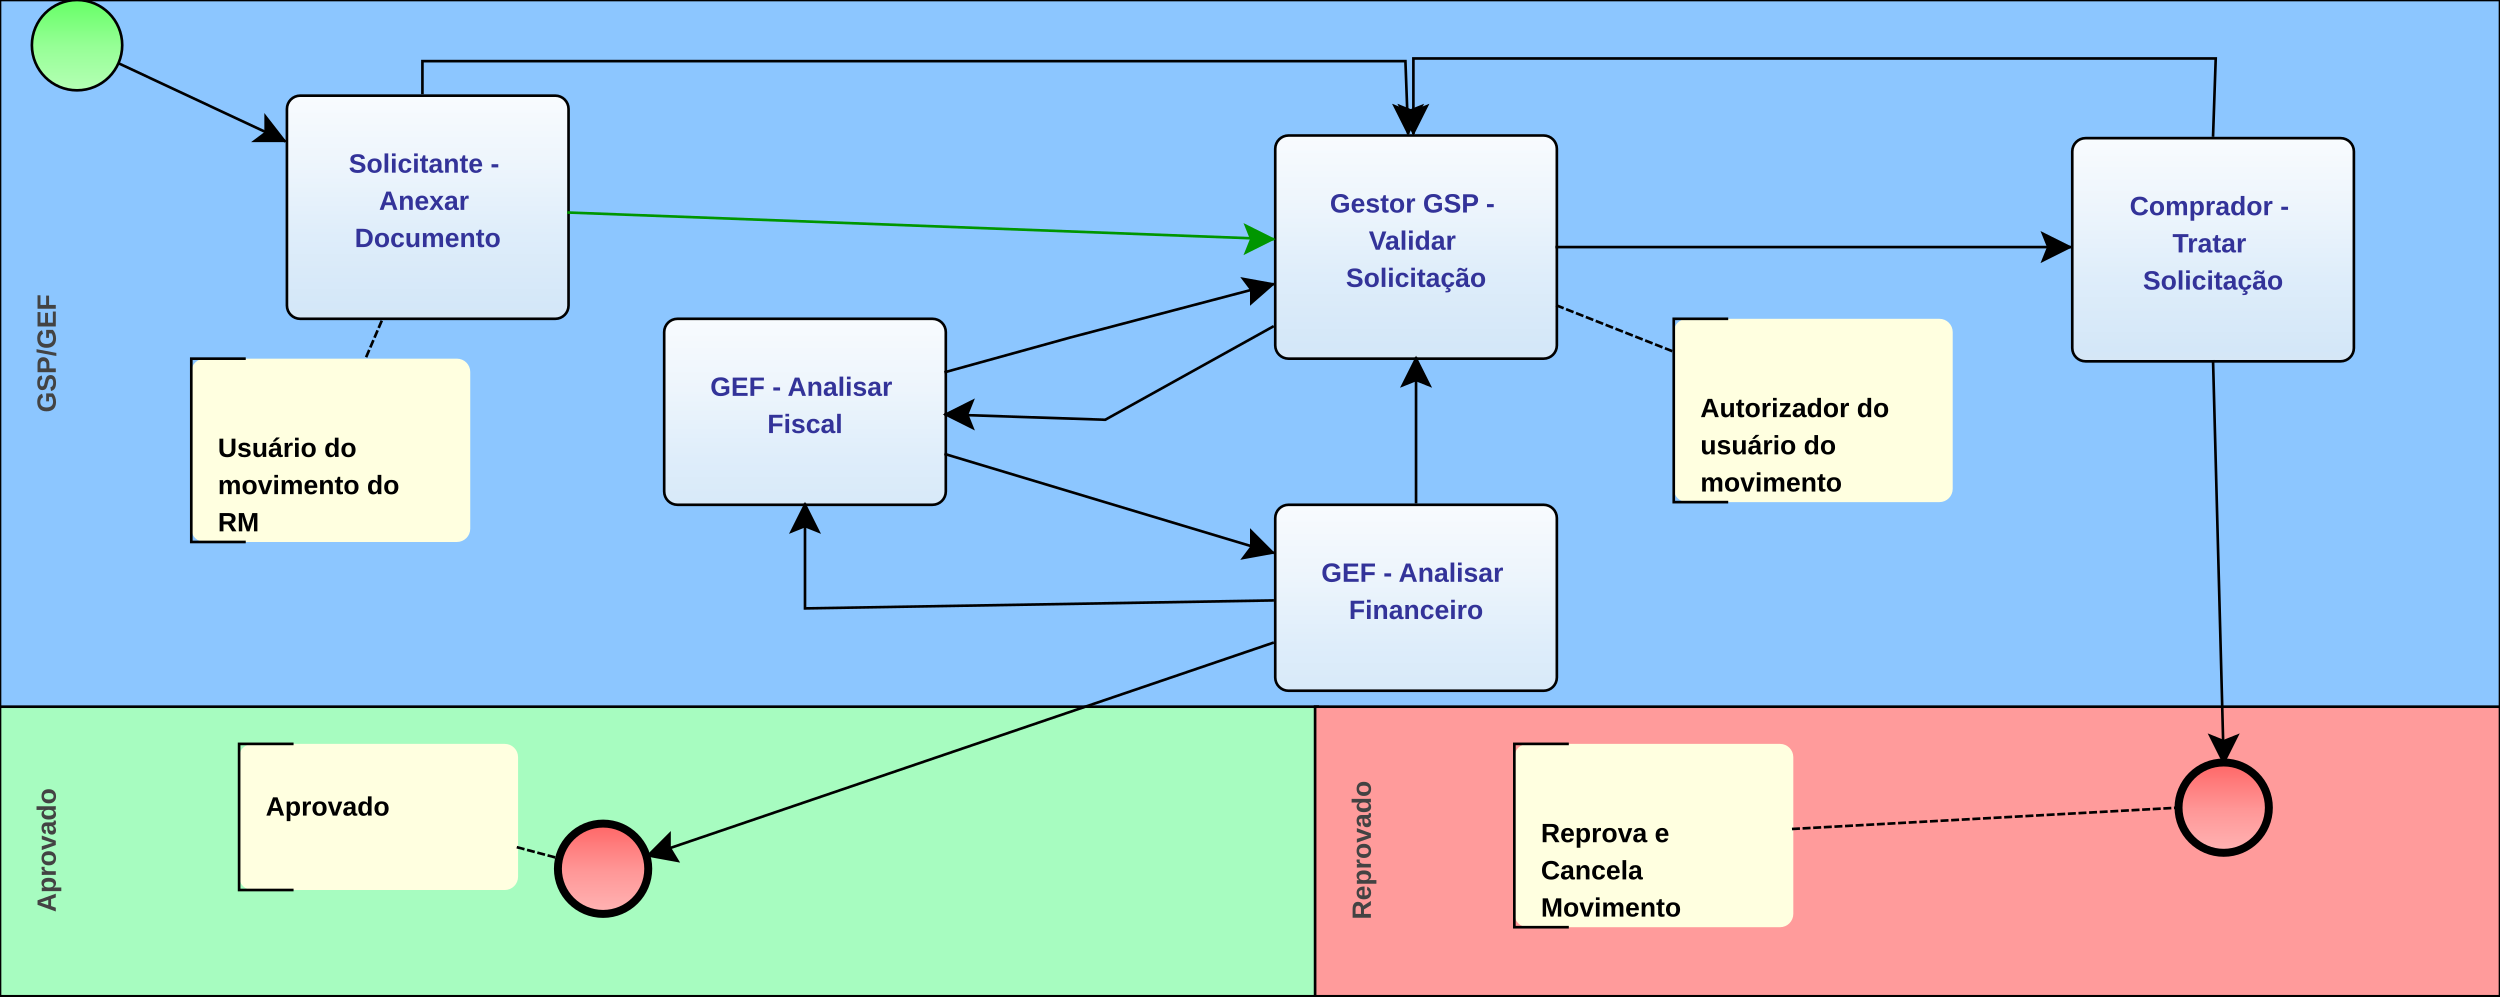
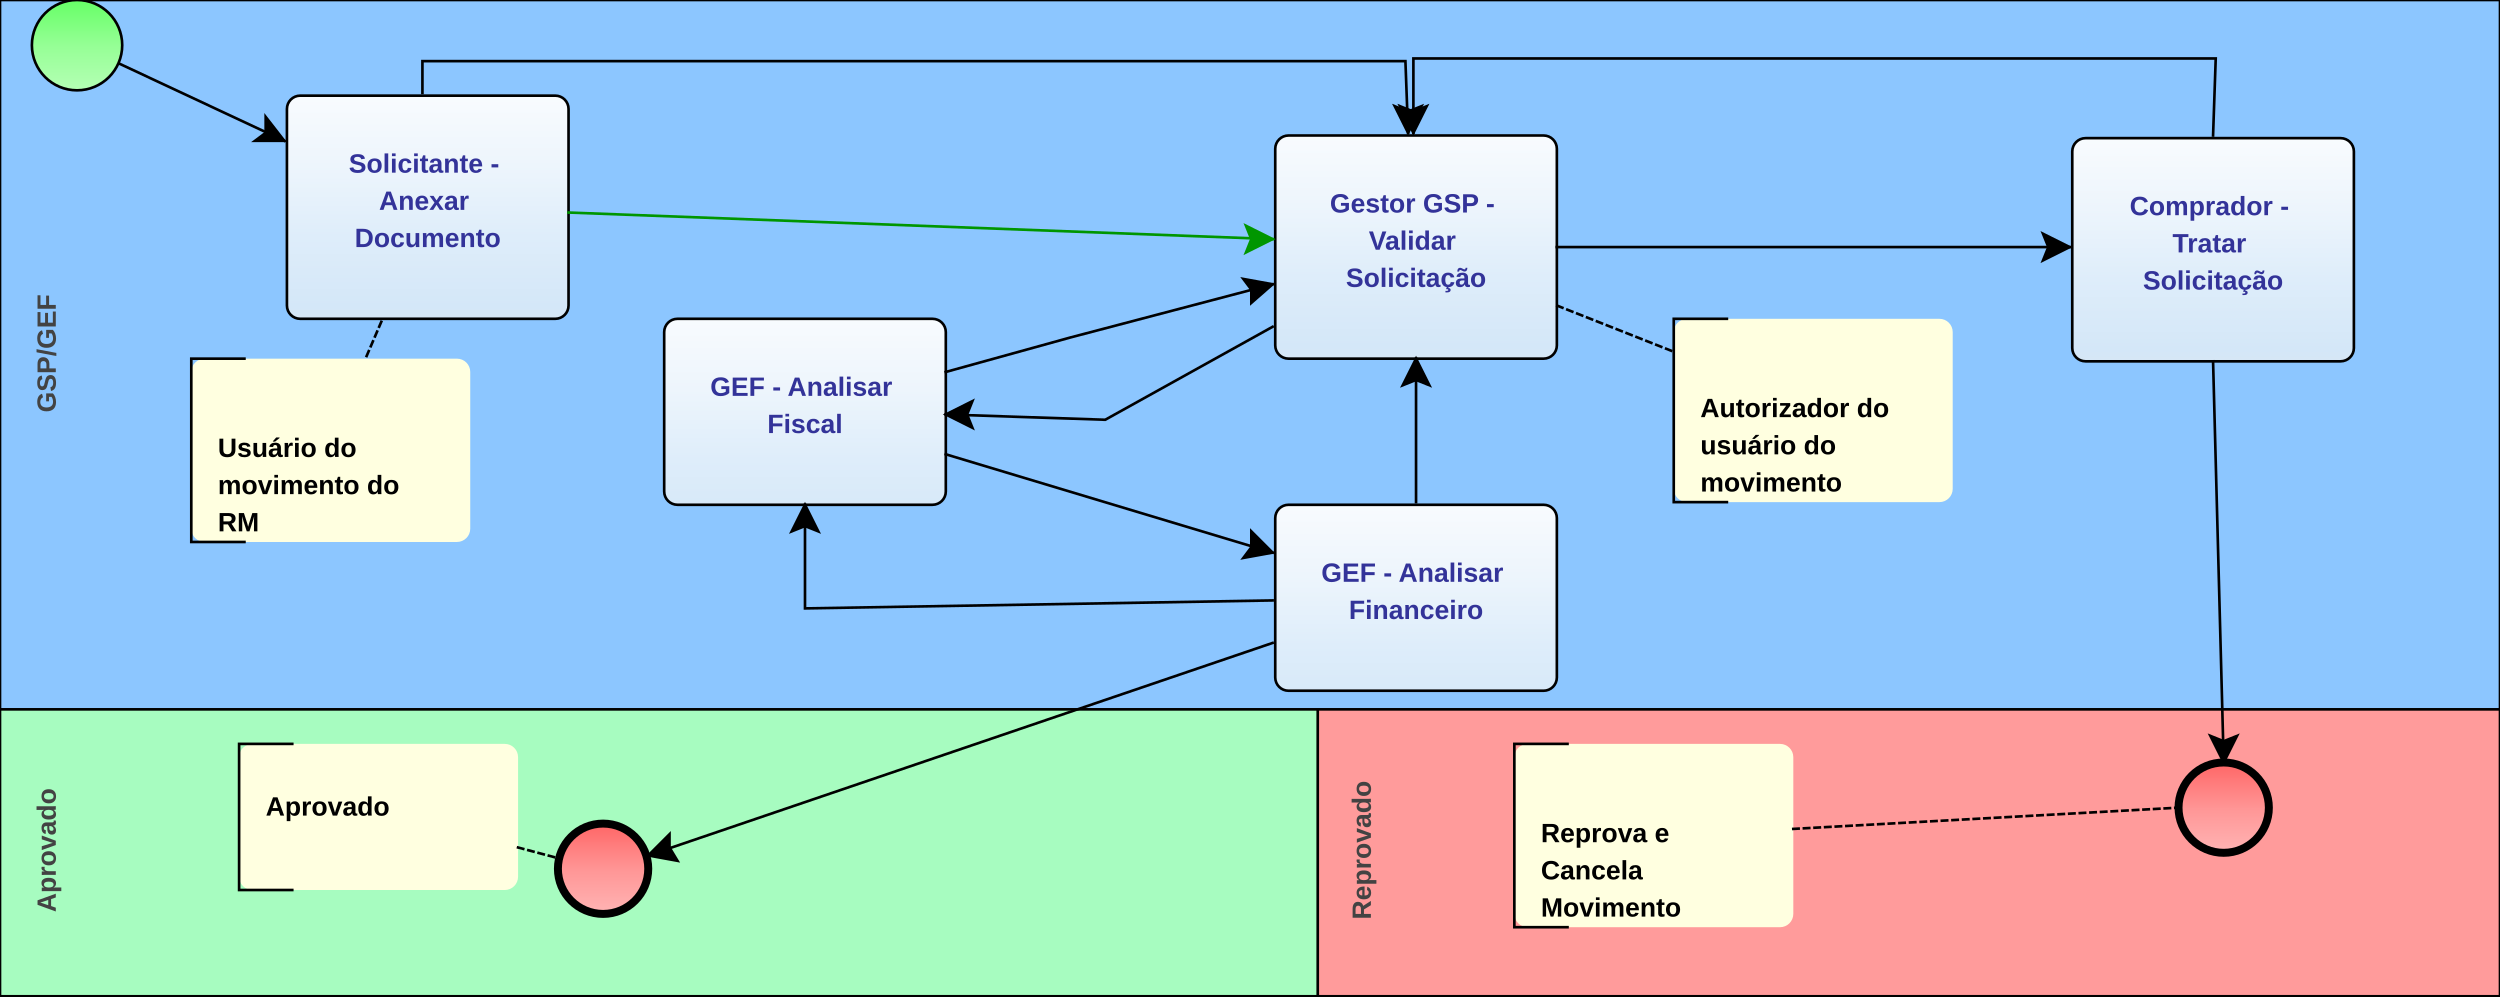
<svg xmlns="http://www.w3.org/2000/svg" xmlns:xlink="http://www.w3.org/1999/xlink" style="stroke-dasharray:none; shape-rendering:auto; font-family:'Arial'; text-rendering:auto; fill-opacity:1; color-interpolation:auto; color-rendering:auto; font-size:12; fill:black; stroke:black; image-rendering:auto; stroke-miterlimit:10; stroke-linecap:square; stroke-linejoin:miter; font-style:normal; stroke-width:1; stroke-dashoffset:0; font-weight:normal; stroke-opacity:1;" contentScriptType="text/ecmascript" preserveAspectRatio="xMidYMid meet" zoomAndPan="magnify" version="1.0" contentStyleType="text/css" xml:xlink="http://www.w3.org/1999/xlink" width="941" height="375">
+   <rect x="495" y="266" width="446" height="109" ry="0" rx="0" style="stroke:#000000; fill:#FF9B9B" />
+   <g componentSequence="1">
+     <text x="-320" y="502" transform="rotate(270)" text-anchor="middle" style="font-weight:bold;font-size:10px;stroke:none; fill:#434343">
+       <tspan dy="14" x="-320">Reprovado</tspan>
+     </text>
+   </g>
+   <rect x="0" y="266" width="496" height="109" ry="0" rx="0" style="stroke:#000000; fill:#A7FCC0" />
+   <g componentSequence="2">
+     <text x="-320" y="7" transform="rotate(270)" text-anchor="middle" style="font-weight:bold;font-size:10px;stroke:none; fill:#434343">
+       <tspan dy="14" x="-320">Aprovado</tspan>
+     </text>
+   </g>
  <rect x="0" y="0" width="941" height="267" ry="0" rx="0" style="stroke:#000000; fill:#8CC6FF" />
-   <g componentSequence="1">
+   <g componentSequence="3">
    <text x="-133" y="7" transform="rotate(270)" text-anchor="middle" style="font-weight:bold;font-size:10px;stroke:none; fill:#434343">
      <tspan dy="14" x="-133">GSP/GEF</tspan>
    </text>
  </g>
-   <rect x="0" y="266" width="496" height="109" ry="0" rx="0" style="stroke:#000000; fill:#A7FCC0" />
-   <g componentSequence="3">
-     <text x="-320" y="7" transform="rotate(270)" text-anchor="middle" style="font-weight:bold;font-size:10px;stroke:none; fill:#434343">
-       <tspan dy="14" x="-320">Aprovado</tspan>
-     </text>
-   </g>
-   <rect x="495" y="266" width="446" height="109" ry="0" rx="0" style="stroke:#000000; fill:#FF9B9B" />
-   <g componentSequence="2">
-     <text x="-320" y="502" transform="rotate(270)" text-anchor="middle" style="font-weight:bold;font-size:10px;stroke:none; fill:#434343">
-       <tspan dy="14" x="-320">Reprovado</tspan>
-     </text>
-   </g>
  <g sequence="2">
-     <ellipse cx="29" cy="17" rx="17" ry="17" stroke-width="1" style="fill:url(#linearGradient66FF6696FF96B6FFB6_909802818);" stroke="336633" />
+     <ellipse cx="29" cy="17" rx="17" ry="17" stroke-width="1" style="fill:url(#linearGradient66FF6696FF96B6FFB6_943783405);" stroke="336633" />
  </g>
  <g sequence="8">
-     <ellipse cx="227" cy="327" rx="17" ry="17" stroke-width="3" style="fill:url(#linearGradientFF6666FF9696FFB6B6_956143093);" stroke="993333" />
+     <ellipse cx="227" cy="327" rx="17" ry="17" stroke-width="3" style="fill:url(#linearGradientFF6666FF9696FFB6B6_914818197);" stroke="993333" />
  </g>
  <g sequence="12">
-     <rect x="780" y="52" width="106" height="84" ry="5" rx="5" style="fill:url(#linearGradientF8FBFEEDF5FCDEEDFAD4E7F8E2E5E9_1019352626);" stroke="191970" />
+     <rect x="780" y="52" width="106" height="84" ry="5" rx="5" style="fill:url(#linearGradientF8FBFEEDF5FCDEEDFAD4E7F8E2E5E9_850957981);" stroke="191970" />
  </g>
  <g componentSequence="12">
    <text x="833" y="67" text-anchor="middle" style="font-weight:bold;font-size:10px;stroke:none; fill:#333399">
      <tspan dy="14" x="833">Comprador -</tspan>
      <tspan dy="14" x="833">Tratar</tspan>
      <tspan dy="14" x="833">Solicitação</tspan>
    </text>
  </g>
  <g sequence="16">
-     <ellipse cx="837" cy="304" rx="17" ry="17" stroke-width="3" style="fill:url(#linearGradientFF6666FF9696FFB6B6_2042666958);" stroke="993333" />
+     <ellipse cx="837" cy="304" rx="17" ry="17" stroke-width="3" style="fill:url(#linearGradientFF6666FF9696FFB6B6_2008682158);" stroke="993333" />
  </g>
  <g sequence="36">
-     <rect x="250" y="120" width="106" height="70" ry="5" rx="5" style="fill:url(#linearGradientF8FBFEEDF5FCDEEDFAD4E7F8E2E5E9_477441497);" stroke="191970" />
+     <rect x="250" y="120" width="106" height="70" ry="5" rx="5" style="fill:url(#linearGradientF8FBFEEDF5FCDEEDFAD4E7F8E2E5E9_1210722849);" stroke="191970" />
  </g>
  <g componentSequence="36">
    <text x="303" y="135" text-anchor="middle" style="font-weight:bold;font-size:10px;stroke:none; fill:#333399">
      <tspan dy="14" x="303">GEF - Analisar</tspan>
      <tspan dy="14" x="303">Fiscal</tspan>
    </text>
  </g>
  <g sequence="55">
-     <rect x="480" y="51" width="106" height="84" ry="5" rx="5" style="fill:url(#linearGradientF8FBFEEDF5FCDEEDFAD4E7F8E2E5E9_1223901599);" stroke="191970" />
+     <rect x="480" y="51" width="106" height="84" ry="5" rx="5" style="fill:url(#linearGradientF8FBFEEDF5FCDEEDFAD4E7F8E2E5E9_1174879261);" stroke="191970" />
  </g>
  <g componentSequence="55">
    <text x="533" y="66" text-anchor="middle" style="font-weight:bold;font-size:10px;stroke:none; fill:#333399">
      <tspan dy="14" x="533">Gestor GSP -</tspan>
      <tspan dy="14" x="533">Validar</tspan>
      <tspan dy="14" x="533">Solicitação</tspan>
    </text>
  </g>
  <g sequence="105">
-     <rect x="108" y="36" width="106" height="84" ry="5" rx="5" style="fill:url(#linearGradientF8FBFEEDF5FCDEEDFAD4E7F8E2E5E9_1689038133);" stroke="191970" />
+     <rect x="108" y="36" width="106" height="84" ry="5" rx="5" style="fill:url(#linearGradientF8FBFEEDF5FCDEEDFAD4E7F8E2E5E9_813516350);" stroke="191970" />
  </g>
  <g componentSequence="105">
    <text x="161" y="51" text-anchor="middle" style="font-weight:bold;font-size:10px;stroke:none; fill:#333399">
      <tspan dy="14" x="161">Solicitante -</tspan>
      <tspan dy="14" x="161">Anexar</tspan>
      <tspan dy="14" x="161">Documento</tspan>
    </text>
  </g>
  <g sequence="107">
-     <rect x="480" y="190" width="106" height="70" ry="5" rx="5" style="fill:url(#linearGradientF8FBFEEDF5FCDEEDFAD4E7F8E2E5E9_435118209);" stroke="191970" />
+     <rect x="480" y="190" width="106" height="70" ry="5" rx="5" style="fill:url(#linearGradientF8FBFEEDF5FCDEEDFAD4E7F8E2E5E9_395702753);" stroke="191970" />
  </g>
  <g componentSequence="107">
    <text x="533" y="205" text-anchor="middle" style="font-weight:bold;font-size:10px;stroke:none; fill:#333399">
      <tspan dy="14" x="533">GEF - Analisar</tspan>
      <tspan dy="14" x="533">Financeiro</tspan>
    </text>
  </g>
  <rect x="90" y="280" width="105" height="55" ry="5" rx="5" style="stroke:none; fill:#FFFFE0" />
  <g componentSequence="26">
    <text x="100" y="293" text-anchor="left" style="font-weight:bold;font-size:10px;stroke:none; fill:#000000">
      <tspan dy="14" x="100">Aprovado</tspan>
    </text>
  </g>
  <path style="fill:none; stroke-width:1; stroke:#000000;" d="M110.0 280.0 L90.0 280.0 L90.0 335.0 L110.0 335.0" />
  <rect x="570" y="280" width="105" height="69" ry="5" rx="5" style="stroke:none; fill:#FFFFE0" />
  <g componentSequence="30">
    <text x="580" y="303" text-anchor="left" style="font-weight:bold;font-size:10px;stroke:none; fill:#000000">
      <tspan dy="14" x="580">Reprova e</tspan>
      <tspan dy="14" x="580">Cancela</tspan>
      <tspan dy="14" x="580">Movimento</tspan>
    </text>
  </g>
  <path style="fill:none; stroke-width:1; stroke:#000000;" d="M590.0 280.0 L570.0 280.0 L570.0 349.0 L590.0 349.0" />
  <rect x="72" y="135" width="105" height="69" ry="5" rx="5" style="stroke:none; fill:#FFFFE0" />
  <g componentSequence="79">
    <text x="82" y="158" text-anchor="left" style="font-weight:bold;font-size:10px;stroke:none; fill:#000000">
      <tspan dy="14" x="82">Usuário do</tspan>
      <tspan dy="14" x="82">movimento do</tspan>
      <tspan dy="14" x="82">RM</tspan>
    </text>
  </g>
  <path style="fill:none; stroke-width:1; stroke:#000000;" d="M92.0 135.0 L72.0 135.0 L72.0 204.0 L92.0 204.0" />
  <rect x="630" y="120" width="105" height="69" ry="5" rx="5" style="stroke:none; fill:#FFFFE0" />
  <g componentSequence="83">
    <text x="640" y="143" text-anchor="left" style="font-weight:bold;font-size:10px;stroke:none; fill:#000000">
      <tspan dy="14" x="640">Autorizador do</tspan>
      <tspan dy="14" x="640">usuário do</tspan>
      <tspan dy="14" x="640">movimento</tspan>
    </text>
  </g>
  <path style="fill:none; stroke-width:1; stroke:#000000;" d="M650.0 120.0 L630.0 120.0 L630.0 189.0 L650.0 189.0" />
  <g componentSequence="37">
    <text x="431" y="155" style="font-size:10px;font-weight:none;stroke:none; fill:#333399" text-anchor="left" />
  </g>
  <g componentSequence="50">
    <text x="694" y="22" style="font-size:10px;font-weight:none;stroke:none; fill:#333399" text-anchor="left" />
  </g>
  <g componentSequence="57">
    <text x="87" y="39" style="font-size:10px;font-weight:none;stroke:none; fill:#333399" text-anchor="left" />
  </g>
  <g componentSequence="58">
    <text x="357" y="85" style="font-size:10px;font-weight:none;stroke:none; fill:#333399" text-anchor="left" />
  </g>
  <g componentSequence="59">
    <text x="362" y="23" style="font-size:10px;font-weight:none;stroke:none; fill:#333399" text-anchor="left" />
  </g>
  <g componentSequence="97">
    <text x="693" y="93" style="font-size:10px;font-weight:none;stroke:none; fill:#333399" text-anchor="left" />
  </g>
  <g componentSequence="108">
    <text x="428" y="190" style="font-size:10px;font-weight:none;stroke:none; fill:#333399" text-anchor="left" />
  </g>
  <g componentSequence="109">
    <text x="372" y="282" style="font-size:10px;font-weight:none;stroke:none; fill:#333399" text-anchor="left" />
  </g>
  <g componentSequence="110">
    <text x="427" y="123" style="font-size:10px;font-weight:none;stroke:none; fill:#333399" text-anchor="left" />
  </g>
  <g componentSequence="111">
    <text x="382" y="228" style="font-size:10px;font-weight:none;stroke:none; fill:#333399" text-anchor="left" />
  </g>
  <g componentSequence="112">
    <text x="543" y="162" style="font-size:10px;font-weight:none;stroke:none; fill:#333399" text-anchor="left" />
  </g>
  <g componentSequence="113">
    <text x="845" y="211" style="font-size:10px;font-weight:none;stroke:none; fill:#333399" text-anchor="left" />
  </g>
  <g componentSequence="27">
    <text x="212" y="321" style="font-size:10px;font-weight:none;stroke:none; fill:#333399" text-anchor="left" />
  </g>
  <g componentSequence="31">
    <text x="757" y="309" style="font-size:10px;font-weight:none;stroke:none; fill:#333399" text-anchor="left" />
  </g>
  <g componentSequence="80">
    <text x="151" y="127" style="font-size:10px;font-weight:none;stroke:none; fill:#333399" text-anchor="left" />
  </g>
  <g componentSequence="84">
    <text x="618" y="123" style="font-size:10px;font-weight:none;stroke:none; fill:#333399" text-anchor="left" />
  </g>
  <path style="fill:none; stroke:#000000;stroke-width:1" d="M45.0 24.0 L107.0 53.0" />
  <polygon style="fill:#000000; stroke:#000000;" points=" 100 44 107 53 96 53 100 50" />
  <path style="fill:none; stroke:#000000;stroke-width:1" d="M479.0 242.0 L244.0 322.0" />
  <polygon style="fill:#000000; stroke:#000000;" points=" 255 324 244 322 252 314 252 319" />
  <path style="fill:none; stroke:#000000;stroke-dasharray:2" d="M195.0 319.0 L210.0 323.0" />
  <path style="fill:none; stroke:#000000;stroke-width:1" d="M833.0 51.0 L834.0 22.0 L532.0 22.0 L532.0 50.0" />
  <polygon style="fill:#000000; stroke:#000000;" points=" 537 40 532 50 527 40 532 42" />
  <path style="fill:none; stroke:#000000;stroke-width:1" d="M833.0 136.0 L837.0 287.0" />
  <polygon style="fill:#000000; stroke:#000000;" points=" 842 277 837 287 832 277 837 279" />
  <path style="fill:none; stroke:#000000;stroke-width:1" d="M586.0 93.0 L779.0 93.0" />
  <polygon style="fill:#000000; stroke:#000000;" points=" 769 88 779 93 769 98 771 93" />
  <path style="fill:none; stroke:#000000;stroke-dasharray:2" d="M675.0 312.0 L820.0 304.0" />
  <path style="fill:none; stroke:#000000;stroke-width:1" d="M356.0 171.0 L479.0 208.0" />
  <polygon style="fill:#000000; stroke:#000000;" points=" 471 200 479 208 468 210 471 206" />
  <path style="fill:none; stroke:#000000;stroke-width:1" d="M356.0 140.0 L403.0 127.0 L479.0 107.0" />
  <polygon style="fill:#000000; stroke:#000000;" points=" 468 105 479 107 471 114 471 109" />
  <path style="fill:none; stroke:#000000;stroke-width:1" d="M479.0 123.0 L416.0 158.0 L356.0 156.0" />
  <polygon style="fill:#000000; stroke:#000000;" points=" 366 161 356 156 366 151 364 156" />
  <path style="fill:none; stroke:#000000;stroke-width:1" d="M479.0 226.0 L303.0 229.0 L303.0 190.0" />
  <polygon style="fill:#000000; stroke:#000000;" points=" 298 200 303 190 308 200 303 198" />
  <path style="fill:none; stroke:#009600;stroke-width:1" d="M214.0 80.0 L479.0 90.0" />
  <polygon style="fill:#009600; stroke:#009600;" points=" 469 85 479 90 469 95 471 90" />
  <path style="fill:none; stroke:#000000;stroke-width:1" d="M159.0 35.0 L159.0 23.0 L244.0 23.0 L529.0 23.0 L530.0 50.0" />
  <polygon style="fill:#000000; stroke:#000000;" points=" 535 40 530 50 525 40 530 42" />
  <path style="fill:none; stroke:#000000;stroke-width:1" d="M533.0 189.0 L533.0 135.0" />
  <polygon style="fill:#000000; stroke:#000000;" points=" 528 145 533 135 538 145 533 143" />
  <path style="fill:none; stroke:#000000;stroke-dasharray:2" d="M629.0 132.0 L586.0 115.0" />
  <path style="fill:none; stroke:#000000;stroke-dasharray:2" d="M138.0 134.0 L144.0 120.0" />
  <defs>
-     <linearGradient xlink:href="#linearGradient66FF6696FF96B6FFB6" id="linearGradient66FF6696FF96B6FFB6_909802818" x1="0" y1="0.0" x2="0" y2="35.0" gradientUnits="userSpaceOnUse" xlink:type="simple" xlink:actuate="onLoad" xlink:show="other" />
+     <linearGradient xlink:href="#linearGradient66FF6696FF96B6FFB6" id="linearGradient66FF6696FF96B6FFB6_943783405" x1="0" y1="0.0" x2="0" y2="35.0" gradientUnits="userSpaceOnUse" xlink:type="simple" xlink:actuate="onLoad" xlink:show="other" />
    <linearGradient id="linearGradient66FF6696FF96B6FFB6">
      <stop style="stop-color:#66FF66;stop-opacity:1;" offset="0.0" id="stop66FF66" />
      <stop style="stop-color:#96FF96;stop-opacity:1;" offset="0.5" id="stop96FF96" />
      <stop style="stop-color:#B6FFB6;stop-opacity:1;" offset="1.0" id="stopB6FFB6" />
    </linearGradient>
-     <linearGradient xlink:href="#linearGradientFF6666FF9696FFB6B6" id="linearGradientFF6666FF9696FFB6B6_956143093" x1="0" y1="310.0" x2="0" y2="345.0" gradientUnits="userSpaceOnUse" xlink:type="simple" xlink:actuate="onLoad" xlink:show="other" />
+     <linearGradient xlink:href="#linearGradientFF6666FF9696FFB6B6" id="linearGradientFF6666FF9696FFB6B6_914818197" x1="0" y1="310.0" x2="0" y2="345.0" gradientUnits="userSpaceOnUse" xlink:type="simple" xlink:actuate="onLoad" xlink:show="other" />
    <linearGradient id="linearGradientFF6666FF9696FFB6B6">
      <stop style="stop-color:#FF6666;stop-opacity:1;" offset="0.0" id="stopFF6666" />
      <stop style="stop-color:#FF9696;stop-opacity:1;" offset="0.5" id="stopFF9696" />
      <stop style="stop-color:#FFB6B6;stop-opacity:1;" offset="1.0" id="stopFFB6B6" />
    </linearGradient>
-     <linearGradient xlink:href="#linearGradientF8FBFEEDF5FCDEEDFAD4E7F8E2E5E9" id="linearGradientF8FBFEEDF5FCDEEDFAD4E7F8E2E5E9_1019352626" x1="0" y1="52.0" x2="0" y2="158.0" gradientUnits="userSpaceOnUse" xlink:type="simple" xlink:actuate="onLoad" xlink:show="other" />
+     <linearGradient xlink:href="#linearGradientF8FBFEEDF5FCDEEDFAD4E7F8E2E5E9" id="linearGradientF8FBFEEDF5FCDEEDFAD4E7F8E2E5E9_850957981" x1="0" y1="52.0" x2="0" y2="158.0" gradientUnits="userSpaceOnUse" xlink:type="simple" xlink:actuate="onLoad" xlink:show="other" />
    <linearGradient id="linearGradientF8FBFEEDF5FCDEEDFAD4E7F8E2E5E9">
      <stop style="stop-color:#F8FBFE;stop-opacity:1;" offset="0.0" id="stopF8FBFE" />
      <stop style="stop-color:#EDF5FC;stop-opacity:1;" offset="0.25" id="stopEDF5FC" />
      <stop style="stop-color:#DEEDFA;stop-opacity:1;" offset="0.5" id="stopDEEDFA" />
      <stop style="stop-color:#D4E7F8;stop-opacity:1;" offset="0.75" id="stopD4E7F8" />
      <stop style="stop-color:#E2E5E9;stop-opacity:1;" offset="1.0" id="stopE2E5E9" />
    </linearGradient>
-     <linearGradient xlink:href="#linearGradientFF6666FF9696FFB6B6" id="linearGradientFF6666FF9696FFB6B6_2042666958" x1="0" y1="287.0" x2="0" y2="322.0" gradientUnits="userSpaceOnUse" xlink:type="simple" xlink:actuate="onLoad" xlink:show="other" />
-     <linearGradient xlink:href="#linearGradientF8FBFEEDF5FCDEEDFAD4E7F8E2E5E9" id="linearGradientF8FBFEEDF5FCDEEDFAD4E7F8E2E5E9_477441497" x1="0" y1="120.0" x2="0" y2="226.0" gradientUnits="userSpaceOnUse" xlink:type="simple" xlink:actuate="onLoad" xlink:show="other" />
-     <linearGradient xlink:href="#linearGradientF8FBFEEDF5FCDEEDFAD4E7F8E2E5E9" id="linearGradientF8FBFEEDF5FCDEEDFAD4E7F8E2E5E9_1223901599" x1="0" y1="51.0" x2="0" y2="157.0" gradientUnits="userSpaceOnUse" xlink:type="simple" xlink:actuate="onLoad" xlink:show="other" />
-     <linearGradient xlink:href="#linearGradientF8FBFEEDF5FCDEEDFAD4E7F8E2E5E9" id="linearGradientF8FBFEEDF5FCDEEDFAD4E7F8E2E5E9_1689038133" x1="0" y1="36.0" x2="0" y2="142.0" gradientUnits="userSpaceOnUse" xlink:type="simple" xlink:actuate="onLoad" xlink:show="other" />
-     <linearGradient xlink:href="#linearGradientF8FBFEEDF5FCDEEDFAD4E7F8E2E5E9" id="linearGradientF8FBFEEDF5FCDEEDFAD4E7F8E2E5E9_435118209" x1="0" y1="190.0" x2="0" y2="296.0" gradientUnits="userSpaceOnUse" xlink:type="simple" xlink:actuate="onLoad" xlink:show="other" />
+     <linearGradient xlink:href="#linearGradientFF6666FF9696FFB6B6" id="linearGradientFF6666FF9696FFB6B6_2008682158" x1="0" y1="287.0" x2="0" y2="322.0" gradientUnits="userSpaceOnUse" xlink:type="simple" xlink:actuate="onLoad" xlink:show="other" />
+     <linearGradient xlink:href="#linearGradientF8FBFEEDF5FCDEEDFAD4E7F8E2E5E9" id="linearGradientF8FBFEEDF5FCDEEDFAD4E7F8E2E5E9_1210722849" x1="0" y1="120.0" x2="0" y2="226.0" gradientUnits="userSpaceOnUse" xlink:type="simple" xlink:actuate="onLoad" xlink:show="other" />
+     <linearGradient xlink:href="#linearGradientF8FBFEEDF5FCDEEDFAD4E7F8E2E5E9" id="linearGradientF8FBFEEDF5FCDEEDFAD4E7F8E2E5E9_1174879261" x1="0" y1="51.0" x2="0" y2="157.0" gradientUnits="userSpaceOnUse" xlink:type="simple" xlink:actuate="onLoad" xlink:show="other" />
+     <linearGradient xlink:href="#linearGradientF8FBFEEDF5FCDEEDFAD4E7F8E2E5E9" id="linearGradientF8FBFEEDF5FCDEEDFAD4E7F8E2E5E9_813516350" x1="0" y1="36.0" x2="0" y2="142.0" gradientUnits="userSpaceOnUse" xlink:type="simple" xlink:actuate="onLoad" xlink:show="other" />
+     <linearGradient xlink:href="#linearGradientF8FBFEEDF5FCDEEDFAD4E7F8E2E5E9" id="linearGradientF8FBFEEDF5FCDEEDFAD4E7F8E2E5E9_395702753" x1="0" y1="190.0" x2="0" y2="296.0" gradientUnits="userSpaceOnUse" xlink:type="simple" xlink:actuate="onLoad" xlink:show="other" />
  </defs>
</svg>
